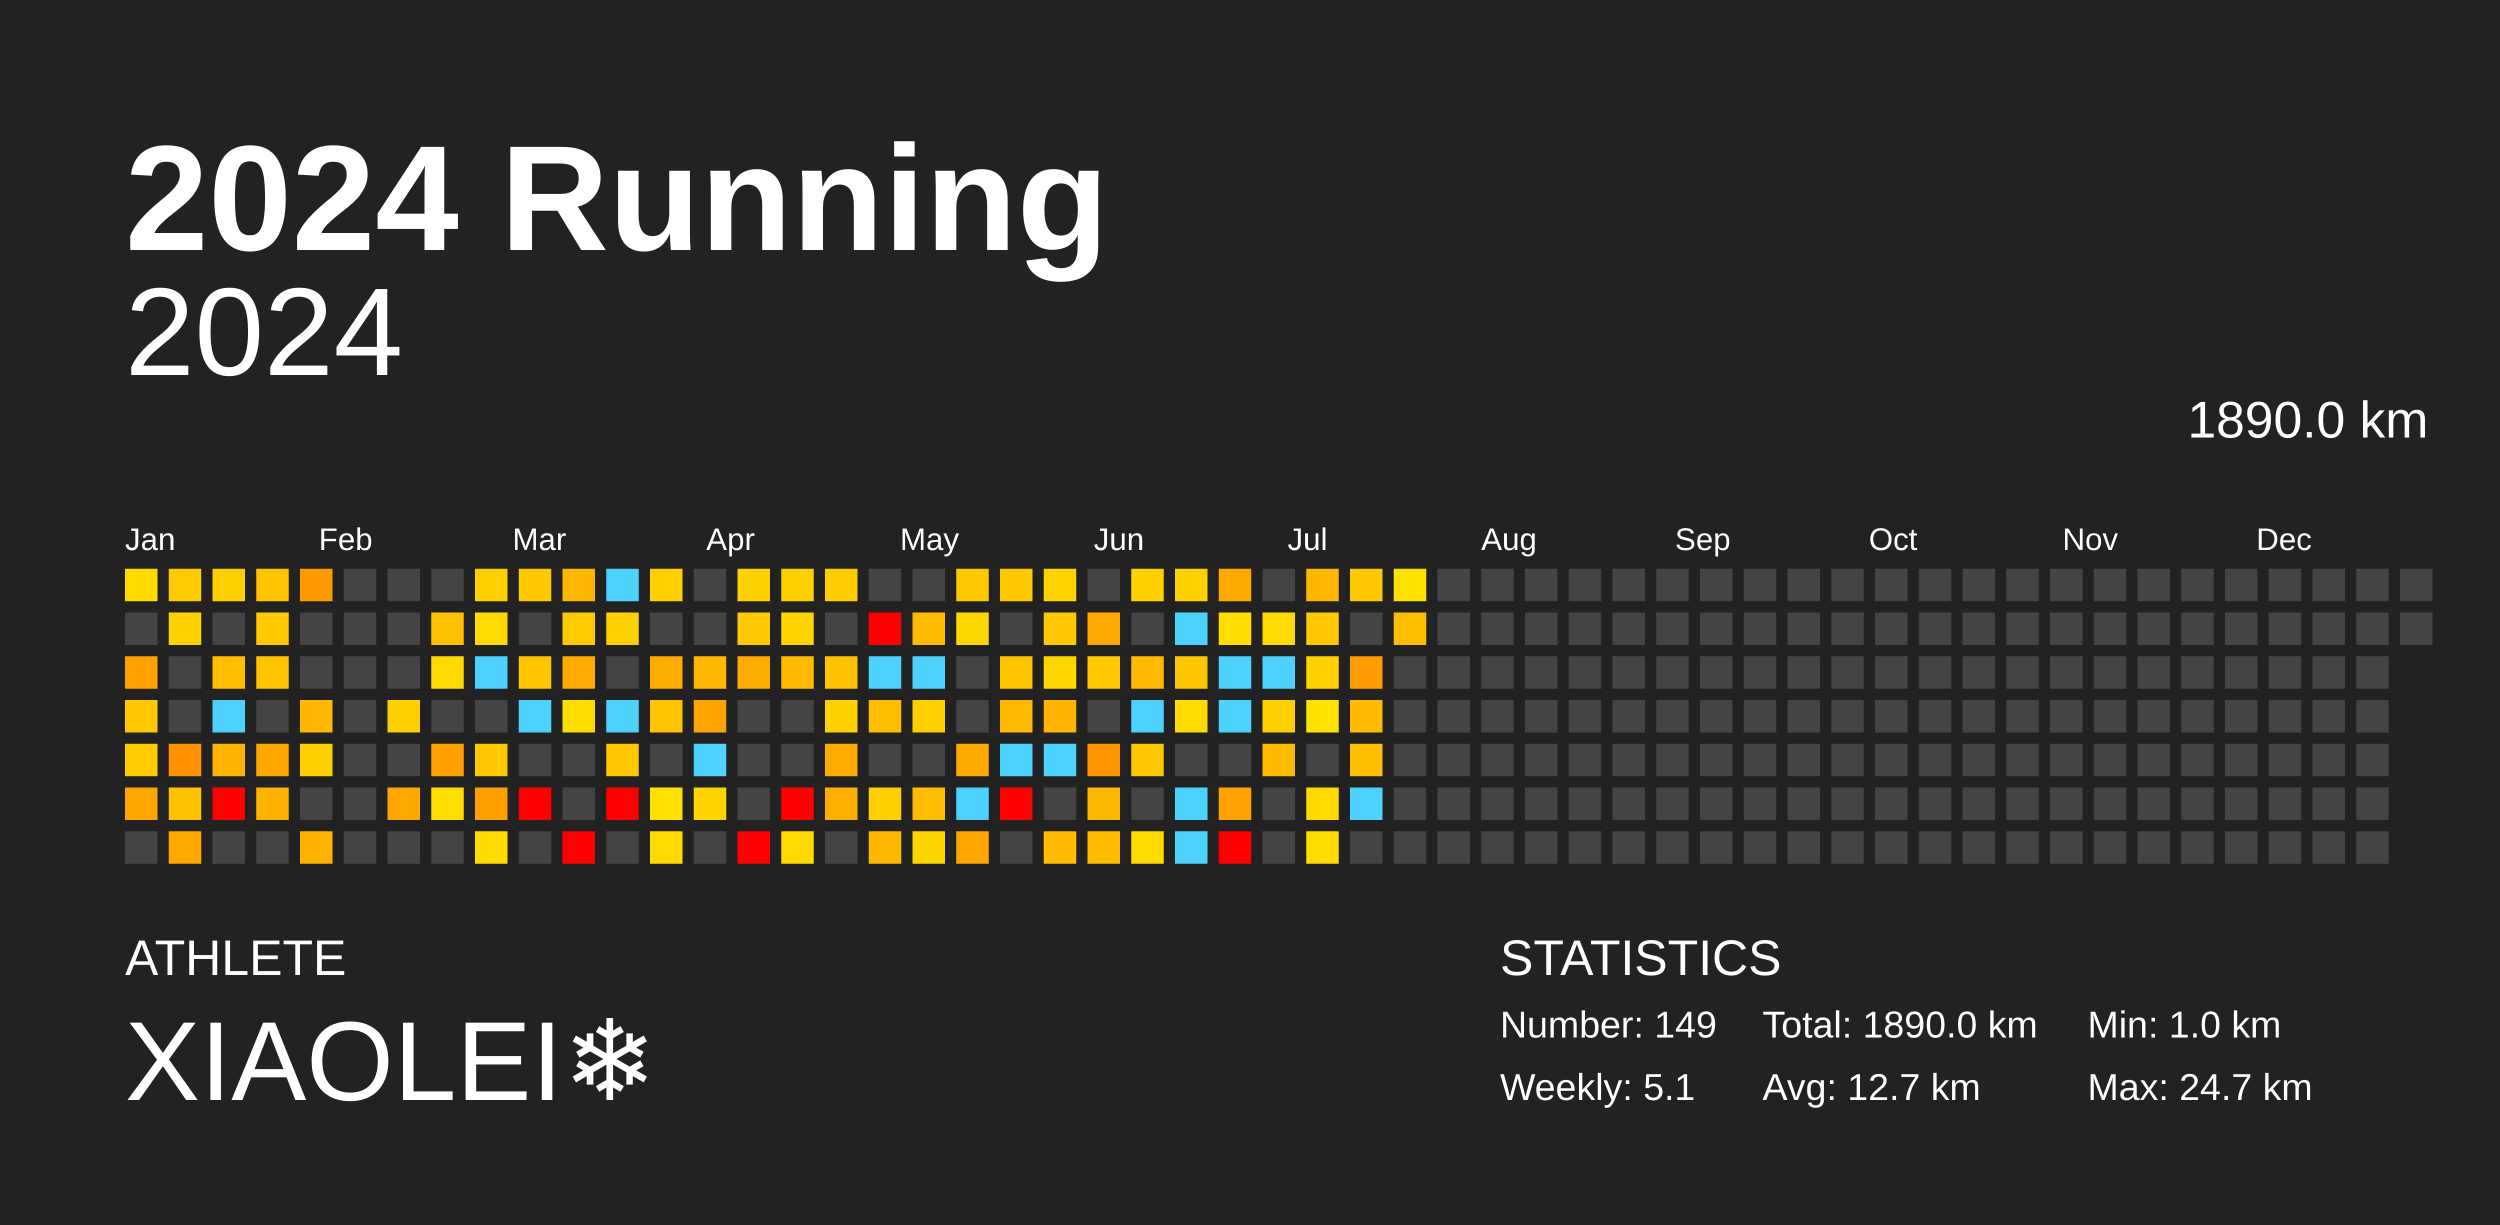
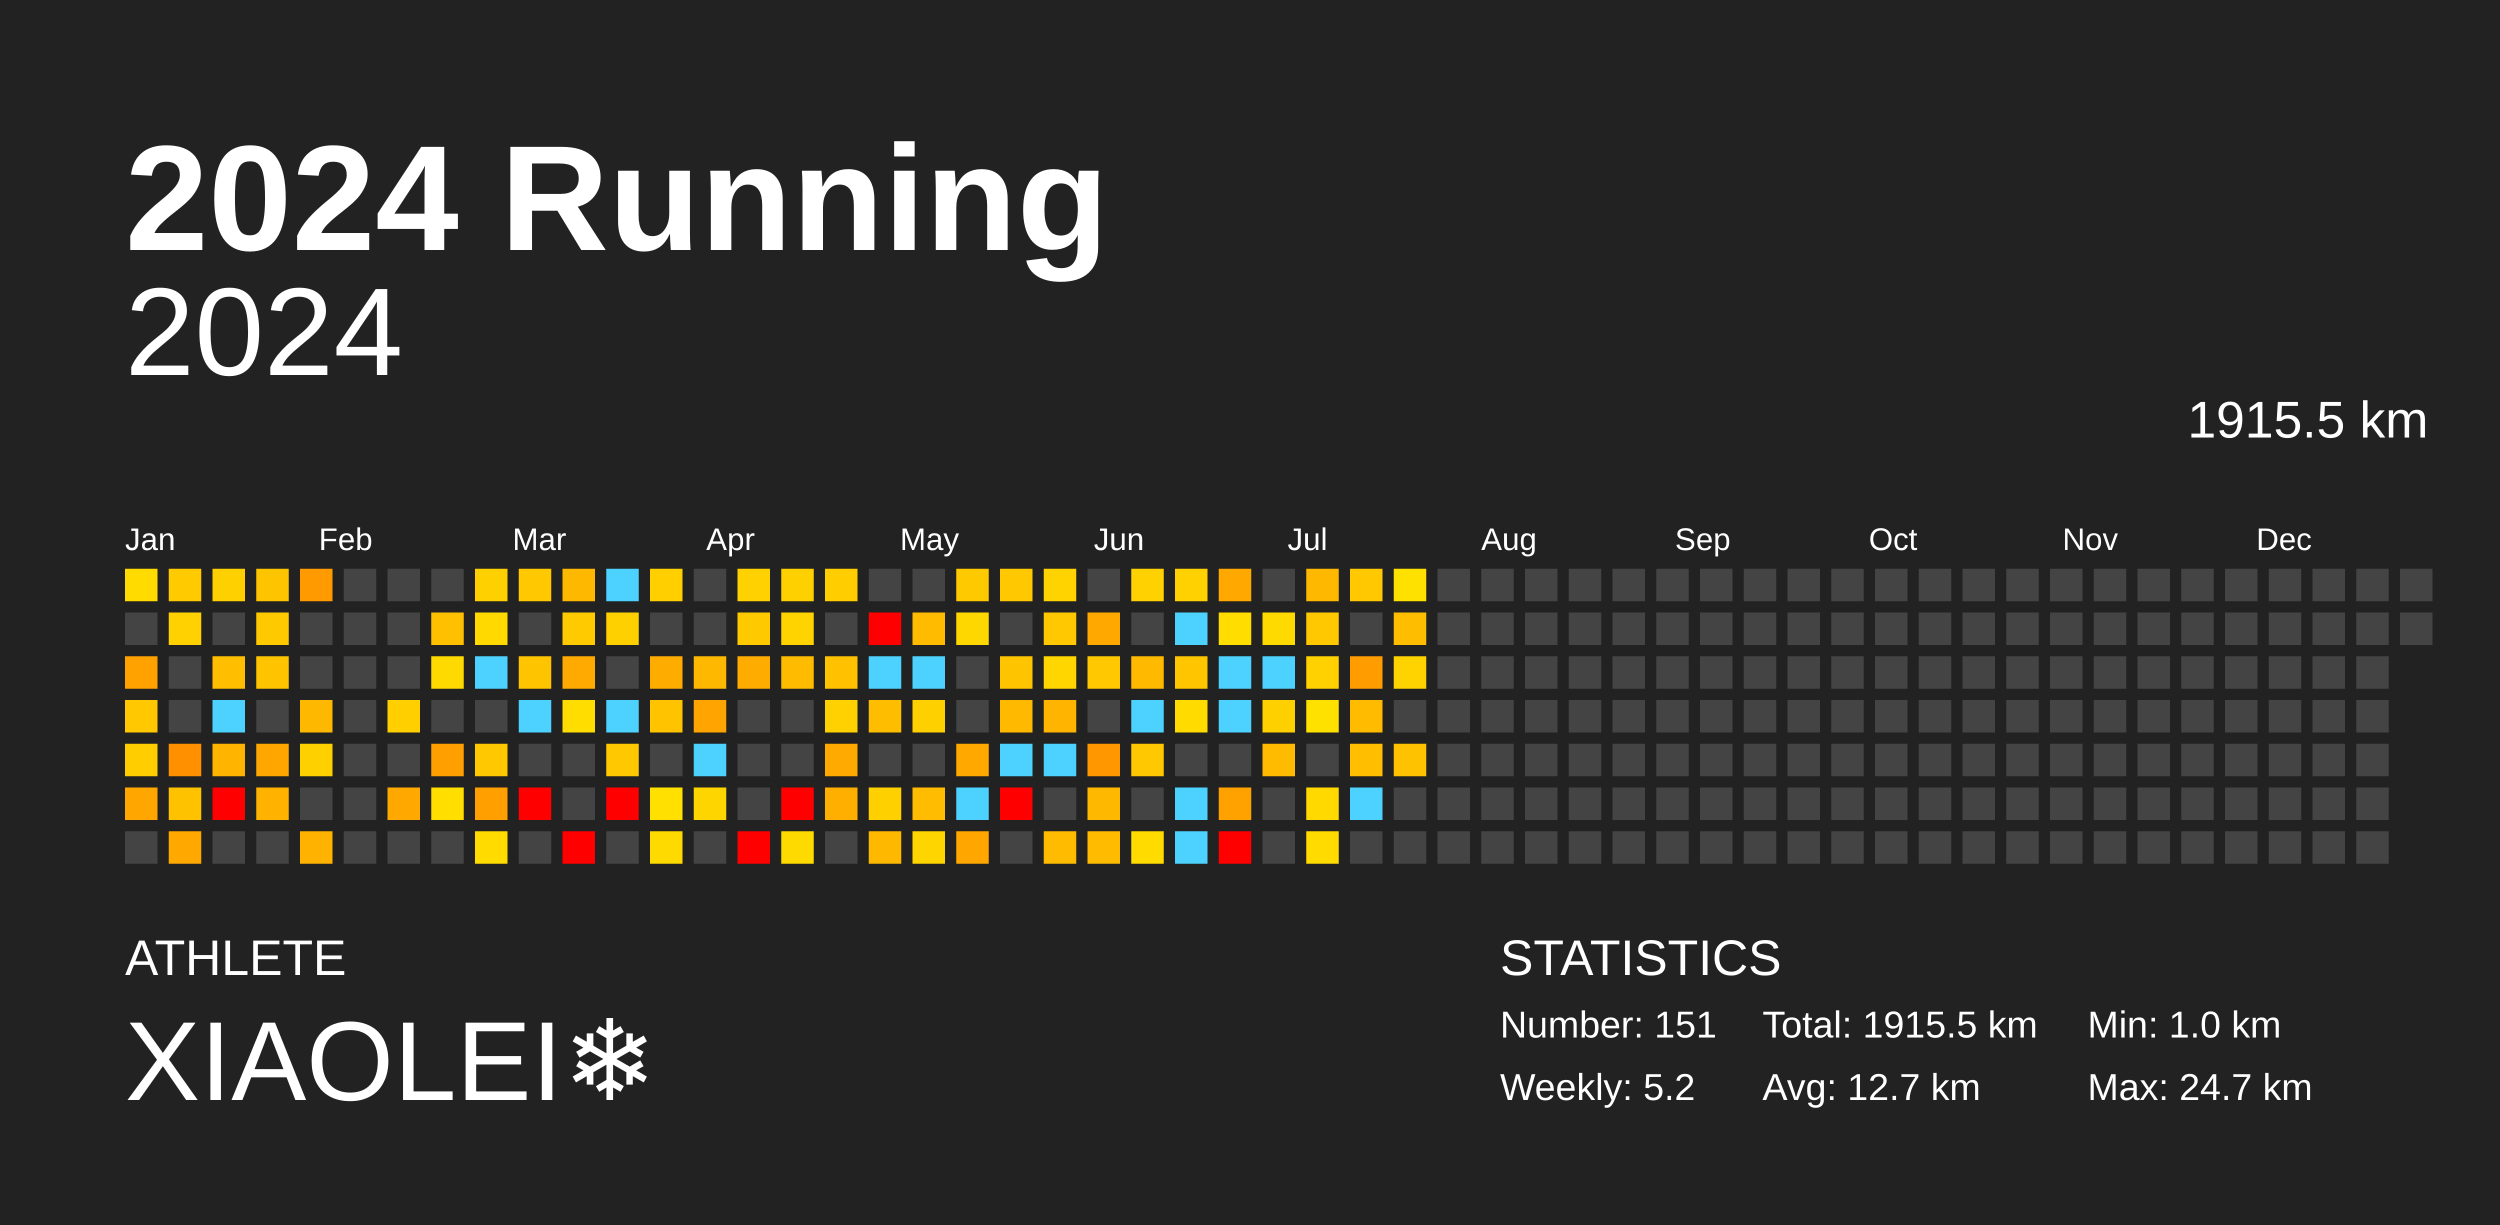
<svg xmlns="http://www.w3.org/2000/svg" baseProfile="full" height="98mm" version="1.1" viewBox="0,0,200,98" width="200mm">
  <defs />
  <rect fill="#222222" height="98" width="200" x="0" y="0" />
  <text fill="#FFFFFF" style="font-size:12px; font-family:Arial; font-weight:bold;" x="10" y="20">2024 Running</text>
  <text fill="#FFFFFF" style="font-size:4px; font-family:Arial" x="10" y="78">ATHLETE</text>
  <text fill="#FFFFFF" style="font-size:9px; font-family:Arial" x="10" y="88">XIAOLEI❄️</text>
  <text fill="#FFFFFF" style="font-size:4px; font-family:Arial" x="120" y="78">STATISTICS</text>
-   <text fill="#FFFFFF" style="font-size:3px; font-family:Arial" x="120" y="83">Number: 149</text>
-   <text fill="#FFFFFF" style="font-size:3px; font-family:Arial" x="120" y="88">Weekly: 5.1</text>
-   <text fill="#FFFFFF" style="font-size:3px; font-family:Arial" x="141" y="83">Total: 1890.0 km</text>
+   <text fill="#FFFFFF" style="font-size:3px; font-family:Arial" x="120" y="83">Number: 151</text>
+   <text fill="#FFFFFF" style="font-size:3px; font-family:Arial" x="120" y="88">Weekly: 5.2</text>
+   <text fill="#FFFFFF" style="font-size:3px; font-family:Arial" x="141" y="83">Total: 1915.5 km</text>
  <text fill="#FFFFFF" style="font-size:3px; font-family:Arial" x="141" y="88">Avg: 12.7 km</text>
  <text fill="#FFFFFF" style="font-size:3px; font-family:Arial" x="167" y="83">Min: 1.0 km</text>
  <text fill="#FFFFFF" style="font-size:3px; font-family:Arial" x="167" y="88">Max: 24.7 km</text>
  <text alignment-baseline="hanging" fill="#FFFFFF" style="font-size:10.0px; font-family:Arial;" x="10" y="30">2024</text>
-   <text alignment-baseline="hanging" fill="#FFFFFF" style="font-size:4.125px; font-family:Arial;" x="175" y="35">1890.0 km</text>
+   <text alignment-baseline="hanging" fill="#FFFFFF" style="font-size:4.125px; font-family:Arial;" x="175" y="35">1915.5 km</text>
  <text fill="#FFFFFF" style="font-size:2.5px; font-family:Arial" x="10.0" y="44">Jan</text>
  <text fill="#FFFFFF" style="font-size:2.5px; font-family:Arial" x="25.5" y="44">Feb</text>
  <text fill="#FFFFFF" style="font-size:2.5px; font-family:Arial" x="41.0" y="44">Mar</text>
  <text fill="#FFFFFF" style="font-size:2.5px; font-family:Arial" x="56.5" y="44">Apr</text>
  <text fill="#FFFFFF" style="font-size:2.5px; font-family:Arial" x="72.0" y="44">May</text>
  <text fill="#FFFFFF" style="font-size:2.5px; font-family:Arial" x="87.5" y="44">Jun</text>
  <text fill="#FFFFFF" style="font-size:2.5px; font-family:Arial" x="103.0" y="44">Jul</text>
  <text fill="#FFFFFF" style="font-size:2.5px; font-family:Arial" x="118.5" y="44">Aug</text>
  <text fill="#FFFFFF" style="font-size:2.5px; font-family:Arial" x="134.0" y="44">Sep</text>
  <text fill="#FFFFFF" style="font-size:2.5px; font-family:Arial" x="149.5" y="44">Oct</text>
  <text fill="#FFFFFF" style="font-size:2.5px; font-family:Arial" x="165.0" y="44">Nov</text>
  <text fill="#FFFFFF" style="font-size:2.5px; font-family:Arial" x="180.5" y="44">Dec</text>
  <rect fill="#ffdb00" height="2.6" width="2.6" x="10.0" y="45.5" />
  <rect fill="#444444" height="2.6" width="2.6" x="10.0" y="49.0" />
  <rect fill="#ffa200" height="2.6" width="2.6" x="10.0" y="52.5" />
  <rect fill="#ffc800" height="2.6" width="2.6" x="10.0" y="56.0" />
  <rect fill="#ffcd00" height="2.6" width="2.6" x="10.0" y="59.5" />
  <rect fill="#ffa700" height="2.6" width="2.6" x="10.0" y="63.0" />
  <rect fill="#444444" height="2.6" width="2.6" x="10.0" y="66.5" />
  <rect fill="#ffcb00" height="2.6" width="2.6" x="13.5" y="45.5" />
  <rect fill="#ffd100" height="2.6" width="2.6" x="13.5" y="49.0" />
  <rect fill="#444444" height="2.6" width="2.6" x="13.5" y="52.5" />
  <rect fill="#444444" height="2.6" width="2.6" x="13.5" y="56.0" />
  <rect fill="#ff9000" height="2.6" width="2.6" x="13.5" y="59.5" />
  <rect fill="#ffc200" height="2.6" width="2.6" x="13.5" y="63.0" />
  <rect fill="#ffa800" height="2.6" width="2.6" x="13.5" y="66.5" />
  <rect fill="#ffd000" height="2.6" width="2.6" x="17.0" y="45.5" />
  <rect fill="#444444" height="2.6" width="2.6" x="17.0" y="49.0" />
  <rect fill="#ffbf00" height="2.6" width="2.6" x="17.0" y="52.5" />
  <rect fill="#4dd2ff" height="2.6" width="2.6" x="17.0" y="56.0" />
  <rect fill="#ffb400" height="2.6" width="2.6" x="17.0" y="59.5" />
  <rect fill="red" height="2.6" width="2.6" x="17.0" y="63.0" />
  <rect fill="#444444" height="2.6" width="2.6" x="17.0" y="66.5" />
  <rect fill="#ffc400" height="2.6" width="2.6" x="20.5" y="45.5" />
  <rect fill="#ffc900" height="2.6" width="2.6" x="20.5" y="49.0" />
  <rect fill="#ffc300" height="2.6" width="2.6" x="20.5" y="52.5" />
  <rect fill="#444444" height="2.6" width="2.6" x="20.5" y="56.0" />
  <rect fill="#ffa700" height="2.6" width="2.6" x="20.5" y="59.5" />
  <rect fill="#ffb200" height="2.6" width="2.6" x="20.5" y="63.0" />
  <rect fill="#444444" height="2.6" width="2.6" x="20.5" y="66.5" />
  <rect fill="#ff9b00" height="2.6" width="2.6" x="24.0" y="45.5" />
  <rect fill="#444444" height="2.6" width="2.6" x="24.0" y="49.0" />
  <rect fill="#444444" height="2.6" width="2.6" x="24.0" y="52.5" />
  <rect fill="#ffb800" height="2.6" width="2.6" x="24.0" y="56.0" />
  <rect fill="#ffd000" height="2.6" width="2.6" x="24.0" y="59.5" />
  <rect fill="#444444" height="2.6" width="2.6" x="24.0" y="63.0" />
  <rect fill="#ffb200" height="2.6" width="2.6" x="24.0" y="66.5" />
  <rect fill="#444444" height="2.6" width="2.6" x="27.5" y="45.5" />
  <rect fill="#444444" height="2.6" width="2.6" x="27.5" y="49.0" />
  <rect fill="#444444" height="2.6" width="2.6" x="27.5" y="52.5" />
  <rect fill="#444444" height="2.6" width="2.6" x="27.5" y="56.0" />
  <rect fill="#444444" height="2.6" width="2.6" x="27.5" y="59.5" />
  <rect fill="#444444" height="2.6" width="2.6" x="27.5" y="63.0" />
  <rect fill="#444444" height="2.6" width="2.6" x="27.5" y="66.5" />
  <rect fill="#444444" height="2.6" width="2.6" x="31.0" y="45.5" />
  <rect fill="#444444" height="2.6" width="2.6" x="31.0" y="49.0" />
  <rect fill="#444444" height="2.6" width="2.6" x="31.0" y="52.5" />
  <rect fill="#ffcf00" height="2.6" width="2.6" x="31.0" y="56.0" />
  <rect fill="#444444" height="2.6" width="2.6" x="31.0" y="59.5" />
  <rect fill="#ffa900" height="2.6" width="2.6" x="31.0" y="63.0" />
  <rect fill="#444444" height="2.6" width="2.6" x="31.0" y="66.5" />
  <rect fill="#444444" height="2.6" width="2.6" x="34.5" y="45.5" />
  <rect fill="#ffc000" height="2.6" width="2.6" x="34.5" y="49.0" />
  <rect fill="#ffda00" height="2.6" width="2.6" x="34.5" y="52.5" />
  <rect fill="#444444" height="2.6" width="2.6" x="34.5" y="56.0" />
  <rect fill="#ffa000" height="2.6" width="2.6" x="34.5" y="59.5" />
  <rect fill="#ffde00" height="2.6" width="2.6" x="34.5" y="63.0" />
  <rect fill="#444444" height="2.6" width="2.6" x="34.5" y="66.5" />
  <rect fill="#ffd000" height="2.6" width="2.6" x="38.0" y="45.5" />
  <rect fill="#ffd900" height="2.6" width="2.6" x="38.0" y="49.0" />
  <rect fill="#4dd2ff" height="2.6" width="2.6" x="38.0" y="52.5" />
  <rect fill="#444444" height="2.6" width="2.6" x="38.0" y="56.0" />
  <rect fill="#ffc800" height="2.6" width="2.6" x="38.0" y="59.5" />
  <rect fill="#ffa000" height="2.6" width="2.6" x="38.0" y="63.0" />
  <rect fill="#ffdb00" height="2.6" width="2.6" x="38.0" y="66.5" />
  <rect fill="#ffc800" height="2.6" width="2.6" x="41.5" y="45.5" />
  <rect fill="#444444" height="2.6" width="2.6" x="41.5" y="49.0" />
  <rect fill="#ffc400" height="2.6" width="2.6" x="41.5" y="52.5" />
  <rect fill="#4dd2ff" height="2.6" width="2.6" x="41.5" y="56.0" />
  <rect fill="#444444" height="2.6" width="2.6" x="41.5" y="59.5" />
  <rect fill="red" height="2.6" width="2.6" x="41.5" y="63.0" />
  <rect fill="#444444" height="2.6" width="2.6" x="41.5" y="66.5" />
  <rect fill="#ffb800" height="2.6" width="2.6" x="45.0" y="45.5" />
  <rect fill="#ffcb00" height="2.6" width="2.6" x="45.0" y="49.0" />
  <rect fill="#ffaa00" height="2.6" width="2.6" x="45.0" y="52.5" />
  <rect fill="#ffdd00" height="2.6" width="2.6" x="45.0" y="56.0" />
  <rect fill="#444444" height="2.6" width="2.6" x="45.0" y="59.5" />
  <rect fill="#444444" height="2.6" width="2.6" x="45.0" y="63.0" />
  <rect fill="red" height="2.6" width="2.6" x="45.0" y="66.5" />
  <rect fill="#4dd2ff" height="2.6" width="2.6" x="48.5" y="45.5" />
  <rect fill="#ffd000" height="2.6" width="2.6" x="48.5" y="49.0" />
  <rect fill="#444444" height="2.6" width="2.6" x="48.5" y="52.5" />
  <rect fill="#4dd2ff" height="2.6" width="2.6" x="48.5" y="56.0" />
  <rect fill="#ffc800" height="2.6" width="2.6" x="48.5" y="59.5" />
  <rect fill="red" height="2.6" width="2.6" x="48.5" y="63.0" />
  <rect fill="#444444" height="2.6" width="2.6" x="48.5" y="66.5" />
  <rect fill="#ffcf00" height="2.6" width="2.6" x="52.0" y="45.5" />
  <rect fill="#444444" height="2.6" width="2.6" x="52.0" y="49.0" />
  <rect fill="#ffac00" height="2.6" width="2.6" x="52.0" y="52.5" />
  <rect fill="#ffc300" height="2.6" width="2.6" x="52.0" y="56.0" />
  <rect fill="#444444" height="2.6" width="2.6" x="52.0" y="59.5" />
  <rect fill="#ffe000" height="2.6" width="2.6" x="52.0" y="63.0" />
  <rect fill="#ffda00" height="2.6" width="2.6" x="52.0" y="66.5" />
  <rect fill="#444444" height="2.6" width="2.6" x="55.5" y="45.5" />
  <rect fill="#444444" height="2.6" width="2.6" x="55.5" y="49.0" />
  <rect fill="#ffb800" height="2.6" width="2.6" x="55.5" y="52.5" />
  <rect fill="#ffa400" height="2.6" width="2.6" x="55.5" y="56.0" />
  <rect fill="#4dd2ff" height="2.6" width="2.6" x="55.5" y="59.5" />
  <rect fill="#ffd500" height="2.6" width="2.6" x="55.5" y="63.0" />
  <rect fill="#444444" height="2.6" width="2.6" x="55.5" y="66.5" />
  <rect fill="#ffd100" height="2.6" width="2.6" x="59.0" y="45.5" />
  <rect fill="#ffc900" height="2.6" width="2.6" x="59.0" y="49.0" />
  <rect fill="#ffac00" height="2.6" width="2.6" x="59.0" y="52.5" />
  <rect fill="#444444" height="2.6" width="2.6" x="59.0" y="56.0" />
  <rect fill="#444444" height="2.6" width="2.6" x="59.0" y="59.5" />
  <rect fill="#444444" height="2.6" width="2.6" x="59.0" y="63.0" />
  <rect fill="red" height="2.6" width="2.6" x="59.0" y="66.5" />
  <rect fill="#ffd000" height="2.6" width="2.6" x="62.5" y="45.5" />
  <rect fill="#ffd300" height="2.6" width="2.6" x="62.5" y="49.0" />
  <rect fill="#ffbb00" height="2.6" width="2.6" x="62.5" y="52.5" />
  <rect fill="#444444" height="2.6" width="2.6" x="62.5" y="56.0" />
  <rect fill="#444444" height="2.6" width="2.6" x="62.5" y="59.5" />
  <rect fill="red" height="2.6" width="2.6" x="62.5" y="63.0" />
  <rect fill="#ffda00" height="2.6" width="2.6" x="62.5" y="66.5" />
  <rect fill="#ffcd00" height="2.6" width="2.6" x="66.0" y="45.5" />
  <rect fill="#444444" height="2.6" width="2.6" x="66.0" y="49.0" />
  <rect fill="#ffc100" height="2.6" width="2.6" x="66.0" y="52.5" />
  <rect fill="#ffd100" height="2.6" width="2.6" x="66.0" y="56.0" />
  <rect fill="#ffaa00" height="2.6" width="2.6" x="66.0" y="59.5" />
  <rect fill="#ffaf00" height="2.6" width="2.6" x="66.0" y="63.0" />
  <rect fill="#444444" height="2.6" width="2.6" x="66.0" y="66.5" />
  <rect fill="#444444" height="2.6" width="2.6" x="69.5" y="45.5" />
  <rect fill="red" height="2.6" width="2.6" x="69.5" y="49.0" />
  <rect fill="#4dd2ff" height="2.6" width="2.6" x="69.5" y="52.5" />
  <rect fill="#ffbd00" height="2.6" width="2.6" x="69.5" y="56.0" />
  <rect fill="#444444" height="2.6" width="2.6" x="69.5" y="59.5" />
  <rect fill="#ffd000" height="2.6" width="2.6" x="69.5" y="63.0" />
  <rect fill="#ffb800" height="2.6" width="2.6" x="69.5" y="66.5" />
  <rect fill="#444444" height="2.6" width="2.6" x="73.0" y="45.5" />
  <rect fill="#ffbb00" height="2.6" width="2.6" x="73.0" y="49.0" />
  <rect fill="#4dd2ff" height="2.6" width="2.6" x="73.0" y="52.5" />
  <rect fill="#ffd000" height="2.6" width="2.6" x="73.0" y="56.0" />
  <rect fill="#444444" height="2.6" width="2.6" x="73.0" y="59.5" />
  <rect fill="#ffbc00" height="2.6" width="2.6" x="73.0" y="63.0" />
  <rect fill="#ffd500" height="2.6" width="2.6" x="73.0" y="66.5" />
  <rect fill="#ffc900" height="2.6" width="2.6" x="76.5" y="45.5" />
  <rect fill="#ffd700" height="2.6" width="2.6" x="76.5" y="49.0" />
  <rect fill="#444444" height="2.6" width="2.6" x="76.5" y="52.5" />
  <rect fill="#444444" height="2.6" width="2.6" x="76.5" y="56.0" />
  <rect fill="#ffa900" height="2.6" width="2.6" x="76.5" y="59.5" />
  <rect fill="#4dd2ff" height="2.6" width="2.6" x="76.5" y="63.0" />
  <rect fill="#ffa600" height="2.6" width="2.6" x="76.5" y="66.5" />
  <rect fill="#ffc800" height="2.6" width="2.6" x="80.0" y="45.5" />
  <rect fill="#444444" height="2.6" width="2.6" x="80.0" y="49.0" />
  <rect fill="#ffc400" height="2.6" width="2.6" x="80.0" y="52.5" />
  <rect fill="#ffba00" height="2.6" width="2.6" x="80.0" y="56.0" />
  <rect fill="#4dd2ff" height="2.6" width="2.6" x="80.0" y="59.5" />
  <rect fill="red" height="2.6" width="2.6" x="80.0" y="63.0" />
  <rect fill="#444444" height="2.6" width="2.6" x="80.0" y="66.5" />
  <rect fill="#ffd300" height="2.6" width="2.6" x="83.5" y="45.5" />
  <rect fill="#ffc800" height="2.6" width="2.6" x="83.5" y="49.0" />
  <rect fill="#ffd600" height="2.6" width="2.6" x="83.5" y="52.5" />
  <rect fill="#ffb400" height="2.6" width="2.6" x="83.5" y="56.0" />
  <rect fill="#4dd2ff" height="2.6" width="2.6" x="83.5" y="59.5" />
  <rect fill="#444444" height="2.6" width="2.6" x="83.5" y="63.0" />
  <rect fill="#ffbb00" height="2.6" width="2.6" x="83.5" y="66.5" />
  <rect fill="#444444" height="2.6" width="2.6" x="87.0" y="45.5" />
  <rect fill="#ffa800" height="2.6" width="2.6" x="87.0" y="49.0" />
  <rect fill="#ffc800" height="2.6" width="2.6" x="87.0" y="52.5" />
  <rect fill="#444444" height="2.6" width="2.6" x="87.0" y="56.0" />
  <rect fill="#ff9800" height="2.6" width="2.6" x="87.0" y="59.5" />
  <rect fill="#ffb800" height="2.6" width="2.6" x="87.0" y="63.0" />
  <rect fill="#ffbb00" height="2.6" width="2.6" x="87.0" y="66.5" />
  <rect fill="#ffd100" height="2.6" width="2.6" x="90.5" y="45.5" />
  <rect fill="#444444" height="2.6" width="2.6" x="90.5" y="49.0" />
  <rect fill="#ffba00" height="2.6" width="2.6" x="90.5" y="52.5" />
  <rect fill="#4dd2ff" height="2.6" width="2.6" x="90.5" y="56.0" />
  <rect fill="#ffc800" height="2.6" width="2.6" x="90.5" y="59.5" />
  <rect fill="#444444" height="2.6" width="2.6" x="90.5" y="63.0" />
  <rect fill="#ffdb00" height="2.6" width="2.6" x="90.5" y="66.5" />
  <rect fill="#ffd100" height="2.6" width="2.6" x="94.0" y="45.5" />
  <rect fill="#4dd2ff" height="2.6" width="2.6" x="94.0" y="49.0" />
  <rect fill="#ffc600" height="2.6" width="2.6" x="94.0" y="52.5" />
  <rect fill="#ffdb00" height="2.6" width="2.6" x="94.0" y="56.0" />
  <rect fill="#444444" height="2.6" width="2.6" x="94.0" y="59.5" />
  <rect fill="#4dd2ff" height="2.6" width="2.6" x="94.0" y="63.0" />
  <rect fill="#4dd2ff" height="2.6" width="2.6" x="94.0" y="66.5" />
  <rect fill="#ffa900" height="2.6" width="2.6" x="97.5" y="45.5" />
  <rect fill="#ffdd00" height="2.6" width="2.6" x="97.5" y="49.0" />
  <rect fill="#4dd2ff" height="2.6" width="2.6" x="97.5" y="52.5" />
  <rect fill="#4dd2ff" height="2.6" width="2.6" x="97.5" y="56.0" />
  <rect fill="#444444" height="2.6" width="2.6" x="97.5" y="59.5" />
  <rect fill="#ffa200" height="2.6" width="2.6" x="97.5" y="63.0" />
  <rect fill="red" height="2.6" width="2.6" x="97.5" y="66.5" />
  <rect fill="#444444" height="2.6" width="2.6" x="101.0" y="45.5" />
  <rect fill="#ffda00" height="2.6" width="2.6" x="101.0" y="49.0" />
  <rect fill="#4dd2ff" height="2.6" width="2.6" x="101.0" y="52.5" />
  <rect fill="#ffd000" height="2.6" width="2.6" x="101.0" y="56.0" />
  <rect fill="#ffbb00" height="2.6" width="2.6" x="101.0" y="59.5" />
  <rect fill="#444444" height="2.6" width="2.6" x="101.0" y="63.0" />
  <rect fill="#444444" height="2.6" width="2.6" x="101.0" y="66.5" />
  <rect fill="#ffb800" height="2.6" width="2.6" x="104.5" y="45.5" />
  <rect fill="#ffc800" height="2.6" width="2.6" x="104.5" y="49.0" />
  <rect fill="#ffd100" height="2.6" width="2.6" x="104.5" y="52.5" />
  <rect fill="#ffe100" height="2.6" width="2.6" x="104.5" y="56.0" />
  <rect fill="#444444" height="2.6" width="2.6" x="104.5" y="59.5" />
  <rect fill="#ffd900" height="2.6" width="2.6" x="104.5" y="63.0" />
  <rect fill="#ffdb00" height="2.6" width="2.6" x="104.5" y="66.5" />
  <rect fill="#ffc800" height="2.6" width="2.6" x="108.0" y="45.5" />
  <rect fill="#444444" height="2.6" width="2.6" x="108.0" y="49.0" />
  <rect fill="#ff9d00" height="2.6" width="2.6" x="108.0" y="52.5" />
  <rect fill="#ffbb00" height="2.6" width="2.6" x="108.0" y="56.0" />
  <rect fill="#ffbe00" height="2.6" width="2.6" x="108.0" y="59.5" />
  <rect fill="#4dd2ff" height="2.6" width="2.6" x="108.0" y="63.0" />
  <rect fill="#444444" height="2.6" width="2.6" x="108.0" y="66.5" />
  <rect fill="#ffe100" height="2.6" width="2.6" x="111.5" y="45.5" />
  <rect fill="#ffbd00" height="2.6" width="2.6" x="111.5" y="49.0" />
-   <rect fill="#444444" height="2.6" width="2.6" x="111.5" y="52.5" />
+   <rect fill="#ffd300" height="2.6" width="2.6" x="111.5" y="52.5" />
  <rect fill="#444444" height="2.6" width="2.6" x="111.5" y="56.0" />
-   <rect fill="#444444" height="2.6" width="2.6" x="111.5" y="59.5" />
+   <rect fill="#ffc200" height="2.6" width="2.6" x="111.5" y="59.5" />
  <rect fill="#444444" height="2.6" width="2.6" x="111.5" y="63.0" />
  <rect fill="#444444" height="2.6" width="2.6" x="111.5" y="66.5" />
  <rect fill="#444444" height="2.6" width="2.6" x="115.0" y="45.5" />
  <rect fill="#444444" height="2.6" width="2.6" x="115.0" y="49.0" />
  <rect fill="#444444" height="2.6" width="2.6" x="115.0" y="52.5" />
  <rect fill="#444444" height="2.6" width="2.6" x="115.0" y="56.0" />
  <rect fill="#444444" height="2.6" width="2.6" x="115.0" y="59.5" />
  <rect fill="#444444" height="2.6" width="2.6" x="115.0" y="63.0" />
  <rect fill="#444444" height="2.6" width="2.6" x="115.0" y="66.5" />
  <rect fill="#444444" height="2.6" width="2.6" x="118.5" y="45.5" />
  <rect fill="#444444" height="2.6" width="2.6" x="118.5" y="49.0" />
  <rect fill="#444444" height="2.6" width="2.6" x="118.5" y="52.5" />
  <rect fill="#444444" height="2.6" width="2.6" x="118.5" y="56.0" />
  <rect fill="#444444" height="2.6" width="2.6" x="118.5" y="59.5" />
  <rect fill="#444444" height="2.6" width="2.6" x="118.5" y="63.0" />
  <rect fill="#444444" height="2.6" width="2.6" x="118.5" y="66.5" />
  <rect fill="#444444" height="2.6" width="2.6" x="122.0" y="45.5" />
  <rect fill="#444444" height="2.6" width="2.6" x="122.0" y="49.0" />
  <rect fill="#444444" height="2.6" width="2.6" x="122.0" y="52.5" />
  <rect fill="#444444" height="2.6" width="2.6" x="122.0" y="56.0" />
  <rect fill="#444444" height="2.6" width="2.6" x="122.0" y="59.5" />
  <rect fill="#444444" height="2.6" width="2.6" x="122.0" y="63.0" />
  <rect fill="#444444" height="2.6" width="2.6" x="122.0" y="66.5" />
  <rect fill="#444444" height="2.6" width="2.6" x="125.5" y="45.5" />
  <rect fill="#444444" height="2.6" width="2.6" x="125.5" y="49.0" />
  <rect fill="#444444" height="2.6" width="2.6" x="125.5" y="52.5" />
  <rect fill="#444444" height="2.6" width="2.6" x="125.5" y="56.0" />
  <rect fill="#444444" height="2.6" width="2.6" x="125.5" y="59.5" />
  <rect fill="#444444" height="2.6" width="2.6" x="125.5" y="63.0" />
  <rect fill="#444444" height="2.6" width="2.6" x="125.5" y="66.5" />
  <rect fill="#444444" height="2.6" width="2.6" x="129.0" y="45.5" />
  <rect fill="#444444" height="2.6" width="2.6" x="129.0" y="49.0" />
  <rect fill="#444444" height="2.6" width="2.6" x="129.0" y="52.5" />
  <rect fill="#444444" height="2.6" width="2.6" x="129.0" y="56.0" />
  <rect fill="#444444" height="2.6" width="2.6" x="129.0" y="59.5" />
  <rect fill="#444444" height="2.6" width="2.6" x="129.0" y="63.0" />
  <rect fill="#444444" height="2.6" width="2.6" x="129.0" y="66.5" />
  <rect fill="#444444" height="2.6" width="2.6" x="132.5" y="45.5" />
  <rect fill="#444444" height="2.6" width="2.6" x="132.5" y="49.0" />
  <rect fill="#444444" height="2.6" width="2.6" x="132.5" y="52.5" />
  <rect fill="#444444" height="2.6" width="2.6" x="132.5" y="56.0" />
  <rect fill="#444444" height="2.6" width="2.6" x="132.5" y="59.5" />
  <rect fill="#444444" height="2.6" width="2.6" x="132.5" y="63.0" />
  <rect fill="#444444" height="2.6" width="2.6" x="132.5" y="66.5" />
  <rect fill="#444444" height="2.6" width="2.6" x="136.0" y="45.5" />
  <rect fill="#444444" height="2.6" width="2.6" x="136.0" y="49.0" />
  <rect fill="#444444" height="2.6" width="2.6" x="136.0" y="52.5" />
  <rect fill="#444444" height="2.6" width="2.6" x="136.0" y="56.0" />
  <rect fill="#444444" height="2.6" width="2.6" x="136.0" y="59.5" />
  <rect fill="#444444" height="2.6" width="2.6" x="136.0" y="63.0" />
  <rect fill="#444444" height="2.6" width="2.6" x="136.0" y="66.5" />
  <rect fill="#444444" height="2.6" width="2.6" x="139.5" y="45.5" />
  <rect fill="#444444" height="2.6" width="2.6" x="139.5" y="49.0" />
  <rect fill="#444444" height="2.6" width="2.6" x="139.5" y="52.5" />
  <rect fill="#444444" height="2.6" width="2.6" x="139.5" y="56.0" />
  <rect fill="#444444" height="2.6" width="2.6" x="139.5" y="59.5" />
  <rect fill="#444444" height="2.6" width="2.6" x="139.5" y="63.0" />
  <rect fill="#444444" height="2.6" width="2.6" x="139.5" y="66.5" />
  <rect fill="#444444" height="2.6" width="2.6" x="143.0" y="45.5" />
  <rect fill="#444444" height="2.6" width="2.6" x="143.0" y="49.0" />
  <rect fill="#444444" height="2.6" width="2.6" x="143.0" y="52.5" />
  <rect fill="#444444" height="2.6" width="2.6" x="143.0" y="56.0" />
  <rect fill="#444444" height="2.6" width="2.6" x="143.0" y="59.5" />
  <rect fill="#444444" height="2.6" width="2.6" x="143.0" y="63.0" />
  <rect fill="#444444" height="2.6" width="2.6" x="143.0" y="66.5" />
  <rect fill="#444444" height="2.6" width="2.6" x="146.5" y="45.5" />
  <rect fill="#444444" height="2.6" width="2.6" x="146.5" y="49.0" />
  <rect fill="#444444" height="2.6" width="2.6" x="146.5" y="52.5" />
  <rect fill="#444444" height="2.6" width="2.6" x="146.5" y="56.0" />
  <rect fill="#444444" height="2.6" width="2.6" x="146.5" y="59.5" />
  <rect fill="#444444" height="2.6" width="2.6" x="146.5" y="63.0" />
  <rect fill="#444444" height="2.6" width="2.6" x="146.5" y="66.5" />
  <rect fill="#444444" height="2.6" width="2.6" x="150.0" y="45.5" />
  <rect fill="#444444" height="2.6" width="2.6" x="150.0" y="49.0" />
  <rect fill="#444444" height="2.6" width="2.6" x="150.0" y="52.5" />
  <rect fill="#444444" height="2.6" width="2.6" x="150.0" y="56.0" />
  <rect fill="#444444" height="2.6" width="2.6" x="150.0" y="59.5" />
  <rect fill="#444444" height="2.6" width="2.6" x="150.0" y="63.0" />
  <rect fill="#444444" height="2.6" width="2.6" x="150.0" y="66.5" />
  <rect fill="#444444" height="2.6" width="2.6" x="153.5" y="45.5" />
  <rect fill="#444444" height="2.6" width="2.6" x="153.5" y="49.0" />
  <rect fill="#444444" height="2.6" width="2.6" x="153.5" y="52.5" />
  <rect fill="#444444" height="2.6" width="2.6" x="153.5" y="56.0" />
  <rect fill="#444444" height="2.6" width="2.6" x="153.5" y="59.5" />
  <rect fill="#444444" height="2.6" width="2.6" x="153.5" y="63.0" />
  <rect fill="#444444" height="2.6" width="2.6" x="153.5" y="66.5" />
  <rect fill="#444444" height="2.6" width="2.6" x="157.0" y="45.5" />
  <rect fill="#444444" height="2.6" width="2.6" x="157.0" y="49.0" />
  <rect fill="#444444" height="2.6" width="2.6" x="157.0" y="52.5" />
  <rect fill="#444444" height="2.6" width="2.6" x="157.0" y="56.0" />
  <rect fill="#444444" height="2.6" width="2.6" x="157.0" y="59.5" />
  <rect fill="#444444" height="2.6" width="2.6" x="157.0" y="63.0" />
  <rect fill="#444444" height="2.6" width="2.6" x="157.0" y="66.5" />
  <rect fill="#444444" height="2.6" width="2.6" x="160.5" y="45.5" />
  <rect fill="#444444" height="2.6" width="2.6" x="160.5" y="49.0" />
  <rect fill="#444444" height="2.6" width="2.6" x="160.5" y="52.5" />
  <rect fill="#444444" height="2.6" width="2.6" x="160.5" y="56.0" />
  <rect fill="#444444" height="2.6" width="2.6" x="160.5" y="59.5" />
  <rect fill="#444444" height="2.6" width="2.6" x="160.5" y="63.0" />
  <rect fill="#444444" height="2.6" width="2.6" x="160.5" y="66.5" />
  <rect fill="#444444" height="2.6" width="2.6" x="164.0" y="45.5" />
  <rect fill="#444444" height="2.6" width="2.6" x="164.0" y="49.0" />
  <rect fill="#444444" height="2.6" width="2.6" x="164.0" y="52.5" />
  <rect fill="#444444" height="2.6" width="2.6" x="164.0" y="56.0" />
  <rect fill="#444444" height="2.6" width="2.6" x="164.0" y="59.5" />
  <rect fill="#444444" height="2.6" width="2.6" x="164.0" y="63.0" />
  <rect fill="#444444" height="2.6" width="2.6" x="164.0" y="66.5" />
  <rect fill="#444444" height="2.6" width="2.6" x="167.5" y="45.5" />
  <rect fill="#444444" height="2.6" width="2.6" x="167.5" y="49.0" />
  <rect fill="#444444" height="2.6" width="2.6" x="167.5" y="52.5" />
  <rect fill="#444444" height="2.6" width="2.6" x="167.5" y="56.0" />
  <rect fill="#444444" height="2.6" width="2.6" x="167.5" y="59.5" />
  <rect fill="#444444" height="2.6" width="2.6" x="167.5" y="63.0" />
  <rect fill="#444444" height="2.6" width="2.6" x="167.5" y="66.5" />
  <rect fill="#444444" height="2.6" width="2.6" x="171.0" y="45.5" />
  <rect fill="#444444" height="2.6" width="2.6" x="171.0" y="49.0" />
  <rect fill="#444444" height="2.6" width="2.6" x="171.0" y="52.5" />
  <rect fill="#444444" height="2.6" width="2.6" x="171.0" y="56.0" />
  <rect fill="#444444" height="2.6" width="2.6" x="171.0" y="59.5" />
  <rect fill="#444444" height="2.6" width="2.6" x="171.0" y="63.0" />
  <rect fill="#444444" height="2.6" width="2.6" x="171.0" y="66.5" />
  <rect fill="#444444" height="2.6" width="2.6" x="174.5" y="45.5" />
  <rect fill="#444444" height="2.6" width="2.6" x="174.5" y="49.0" />
  <rect fill="#444444" height="2.6" width="2.6" x="174.5" y="52.5" />
  <rect fill="#444444" height="2.6" width="2.6" x="174.5" y="56.0" />
  <rect fill="#444444" height="2.6" width="2.6" x="174.5" y="59.5" />
  <rect fill="#444444" height="2.6" width="2.6" x="174.5" y="63.0" />
  <rect fill="#444444" height="2.6" width="2.6" x="174.5" y="66.5" />
  <rect fill="#444444" height="2.6" width="2.6" x="178.0" y="45.5" />
  <rect fill="#444444" height="2.6" width="2.6" x="178.0" y="49.0" />
  <rect fill="#444444" height="2.6" width="2.6" x="178.0" y="52.5" />
  <rect fill="#444444" height="2.6" width="2.6" x="178.0" y="56.0" />
  <rect fill="#444444" height="2.6" width="2.6" x="178.0" y="59.5" />
  <rect fill="#444444" height="2.6" width="2.6" x="178.0" y="63.0" />
  <rect fill="#444444" height="2.6" width="2.6" x="178.0" y="66.5" />
  <rect fill="#444444" height="2.6" width="2.6" x="181.5" y="45.5" />
  <rect fill="#444444" height="2.6" width="2.6" x="181.5" y="49.0" />
  <rect fill="#444444" height="2.6" width="2.6" x="181.5" y="52.5" />
  <rect fill="#444444" height="2.6" width="2.6" x="181.5" y="56.0" />
  <rect fill="#444444" height="2.6" width="2.6" x="181.5" y="59.5" />
  <rect fill="#444444" height="2.6" width="2.6" x="181.5" y="63.0" />
  <rect fill="#444444" height="2.6" width="2.6" x="181.5" y="66.5" />
  <rect fill="#444444" height="2.6" width="2.6" x="185.0" y="45.5" />
  <rect fill="#444444" height="2.6" width="2.6" x="185.0" y="49.0" />
  <rect fill="#444444" height="2.6" width="2.6" x="185.0" y="52.5" />
  <rect fill="#444444" height="2.6" width="2.6" x="185.0" y="56.0" />
  <rect fill="#444444" height="2.6" width="2.6" x="185.0" y="59.5" />
  <rect fill="#444444" height="2.6" width="2.6" x="185.0" y="63.0" />
  <rect fill="#444444" height="2.6" width="2.6" x="185.0" y="66.5" />
  <rect fill="#444444" height="2.6" width="2.6" x="188.5" y="45.5" />
  <rect fill="#444444" height="2.6" width="2.6" x="188.5" y="49.0" />
  <rect fill="#444444" height="2.6" width="2.6" x="188.5" y="52.5" />
  <rect fill="#444444" height="2.6" width="2.6" x="188.5" y="56.0" />
  <rect fill="#444444" height="2.6" width="2.6" x="188.5" y="59.5" />
  <rect fill="#444444" height="2.6" width="2.6" x="188.5" y="63.0" />
  <rect fill="#444444" height="2.6" width="2.6" x="188.5" y="66.5" />
  <rect fill="#444444" height="2.6" width="2.6" x="192.0" y="45.5" />
  <rect fill="#444444" height="2.6" width="2.6" x="192.0" y="49.0" />
</svg>
